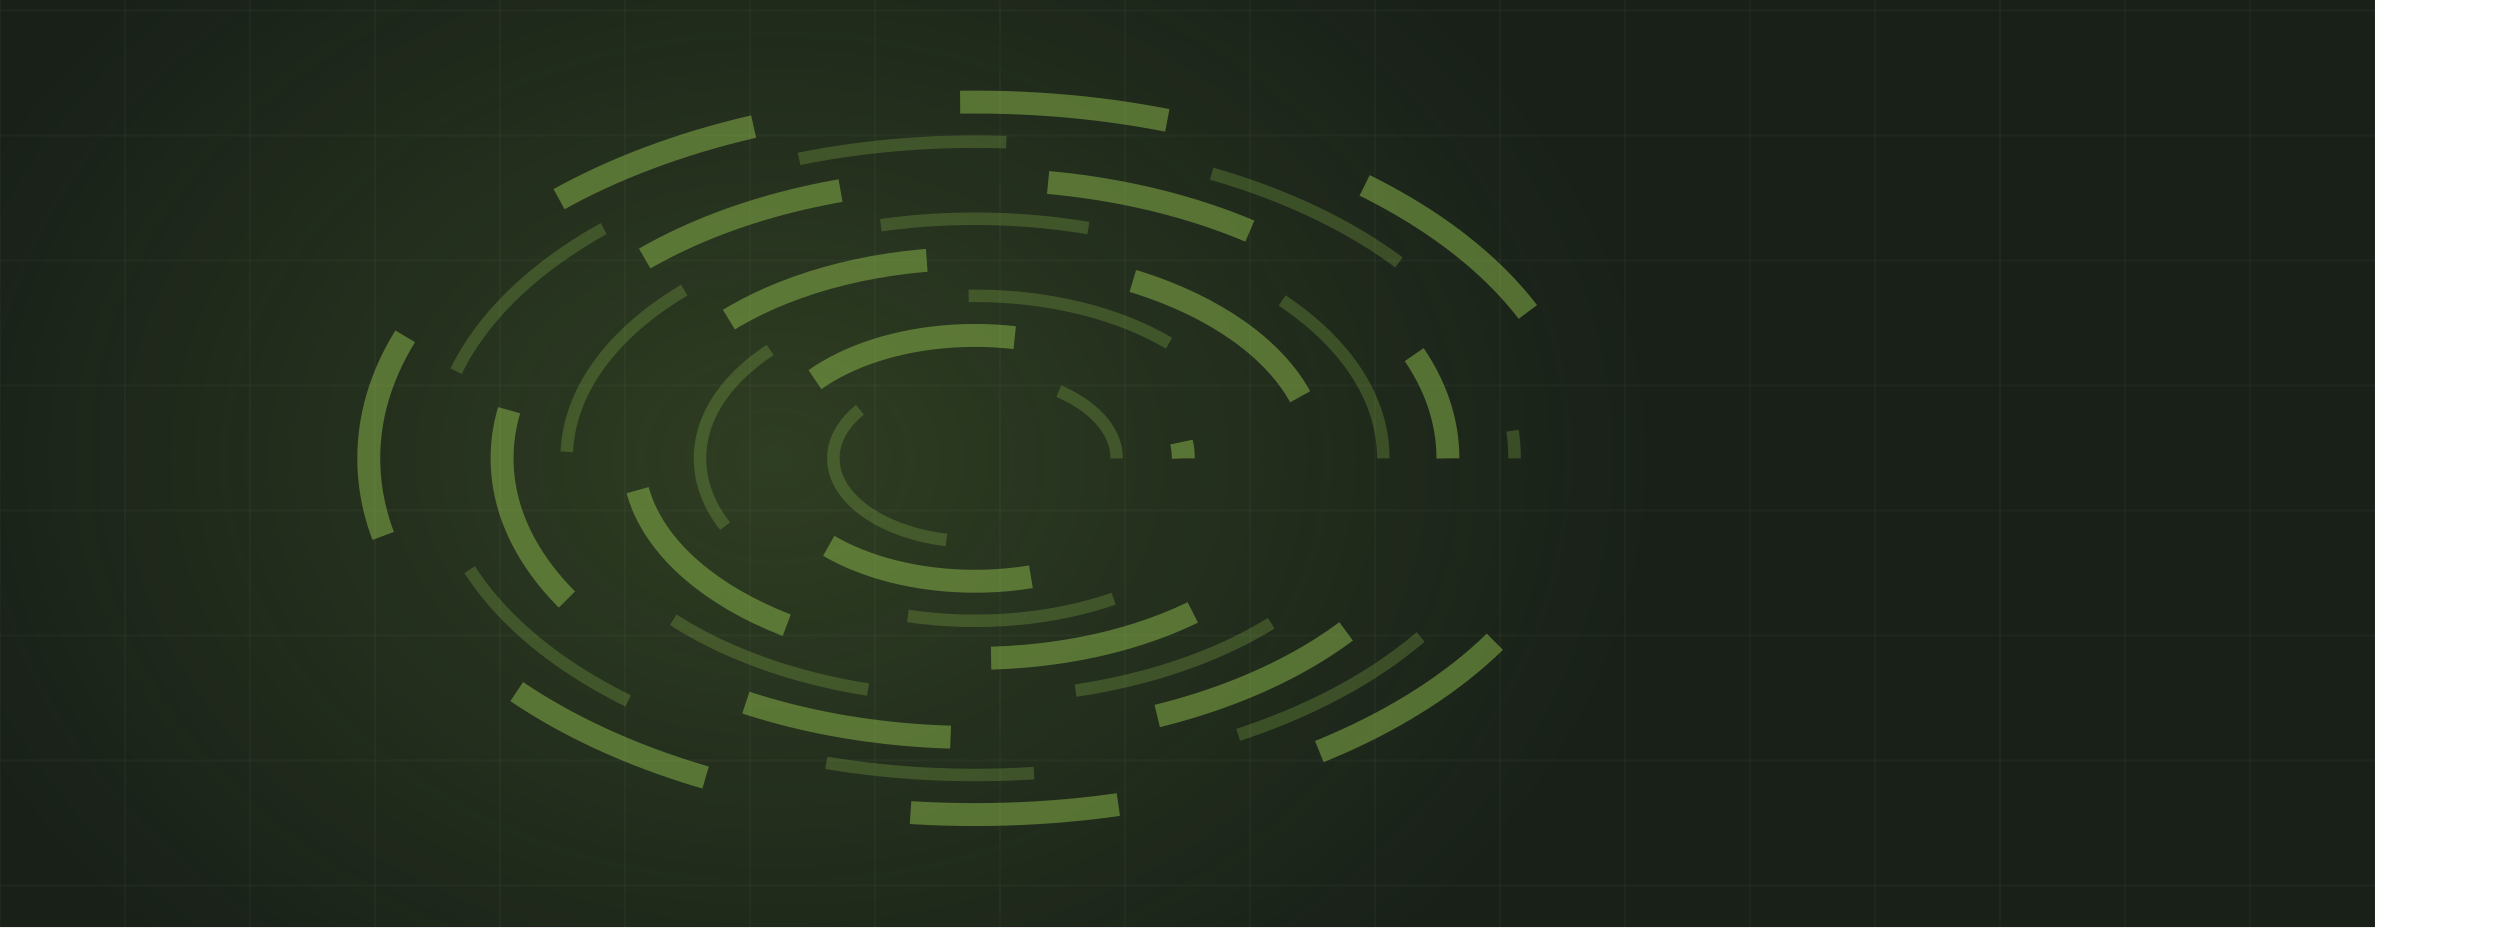
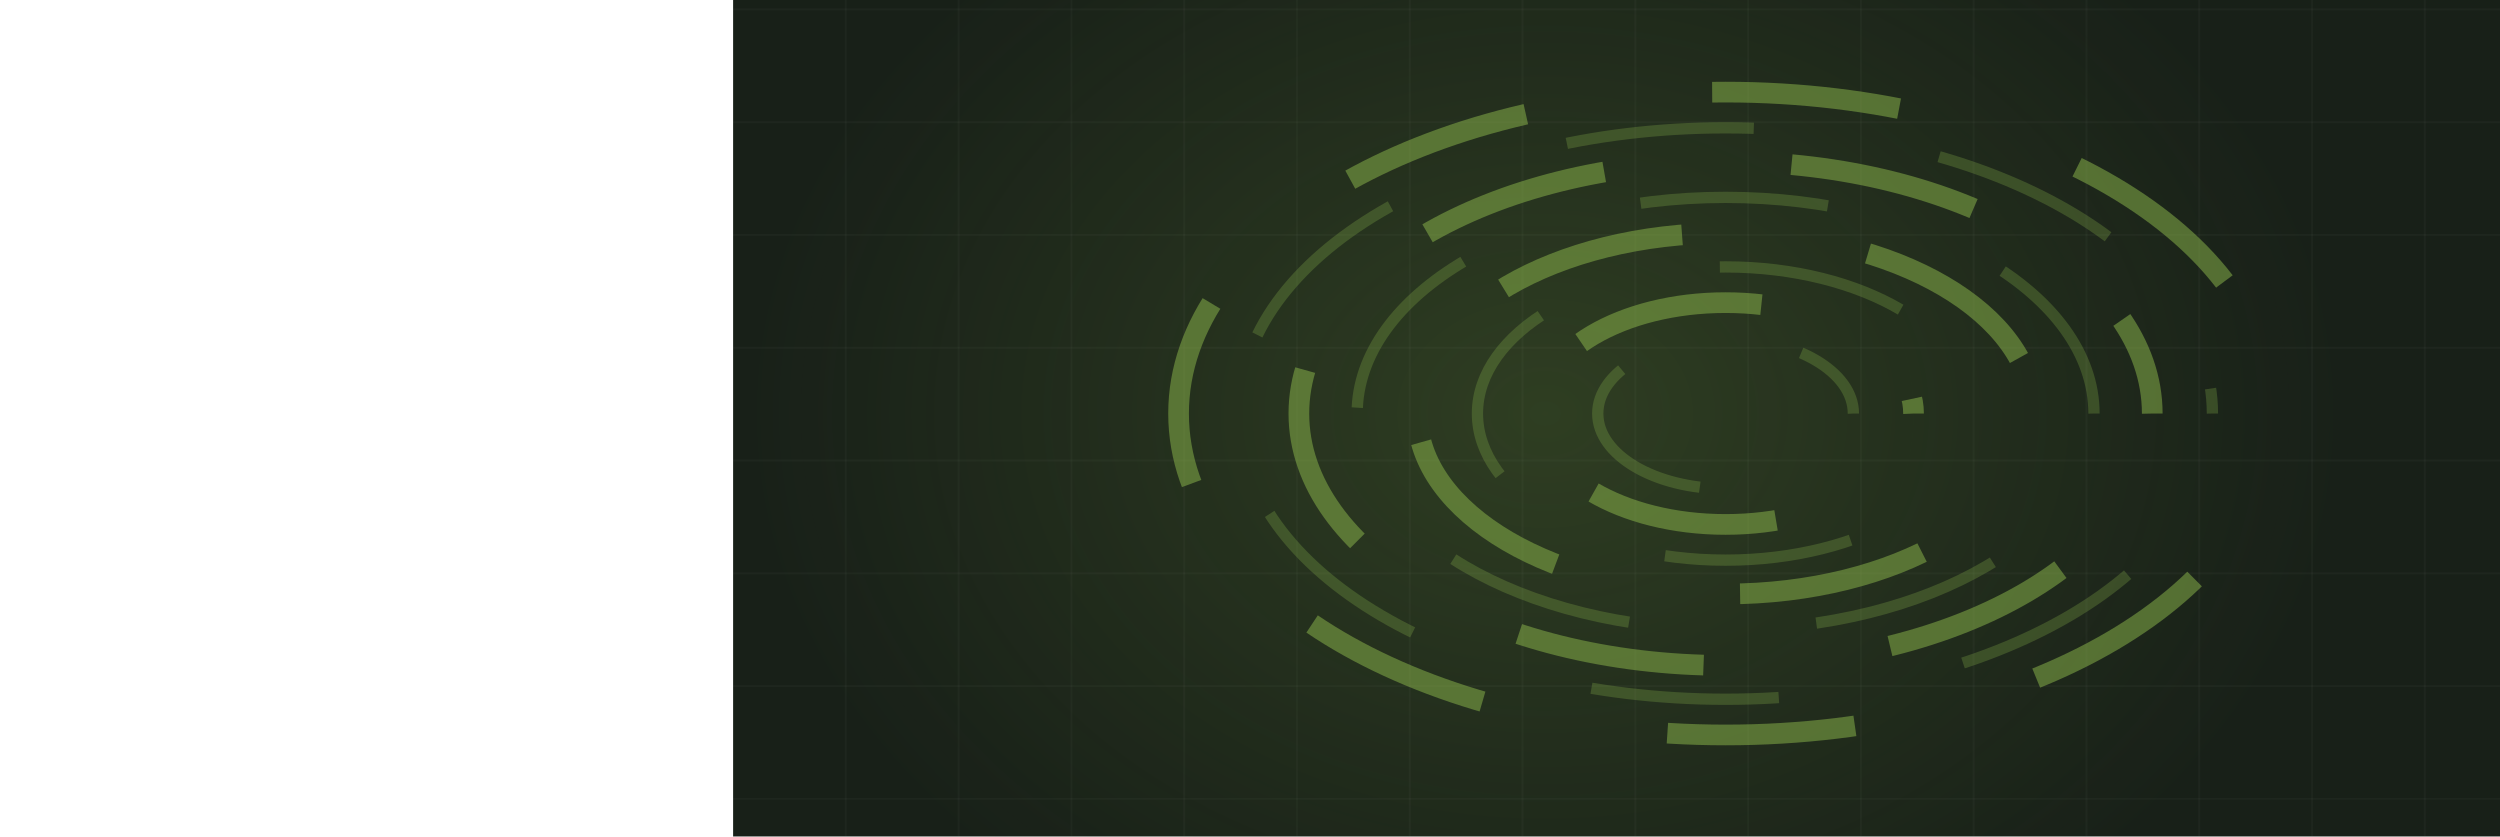
- <svg xmlns="http://www.w3.org/2000/svg" viewBox="60 235 1200 445" width="1200" height="445" preserveAspectRatio="xMidYMid slice" role="img" aria-label="Landscaped lawn, island">
+ <svg xmlns="http://www.w3.org/2000/svg" viewBox="-390 235 1330 445" width="1330" height="445" preserveAspectRatio="xMidYMid slice" role="img" aria-label="Landscaped lawn, island">
  <defs>
    <radialGradient id="glow">
      <stop offset="0%" stop-color="#8ab54a" stop-opacity=".20" />
      <stop offset="100%" stop-color="#8ab54a" stop-opacity="0" />
    </radialGradient>
  </defs>
  <style>.dw{stroke-dasharray:100;stroke-dashoffset:100;animation:dw 9.05s ease-in-out infinite}@keyframes dw{0%{stroke-dashoffset:100}24%{stroke-dashoffset:0}84%{stroke-dashoffset:0;opacity:1}95%{stroke-dashoffset:0;opacity:0}100%{stroke-dashoffset:100;opacity:0}}.bush,.paver{opacity:0;animation:bs 9.05s ease-in-out infinite}@keyframes bs{0%,26%{opacity:0;transform:scale(.45)}42%{opacity:.5;transform:scale(1)}84%{opacity:.5}95%,100%{opacity:0}}@media (prefers-reduced-motion: reduce){*{animation:none!important}.dw{stroke-dashoffset:0!important}[class]{opacity:1!important}}</style>
  <rect width="1200" height="900" fill="#182018" />
  <line x1="0" y1="0" x2="0" y2="900" stroke="#f3f5f1" stroke-width="1" opacity=".028" />
  <line x1="60" y1="0" x2="60" y2="900" stroke="#f3f5f1" stroke-width="1" opacity=".028" />
  <line x1="120" y1="0" x2="120" y2="900" stroke="#f3f5f1" stroke-width="1" opacity=".028" />
  <line x1="180" y1="0" x2="180" y2="900" stroke="#f3f5f1" stroke-width="1" opacity=".028" />
  <line x1="240" y1="0" x2="240" y2="900" stroke="#f3f5f1" stroke-width="1" opacity=".028" />
  <line x1="300" y1="0" x2="300" y2="900" stroke="#f3f5f1" stroke-width="1" opacity=".028" />
  <line x1="360" y1="0" x2="360" y2="900" stroke="#f3f5f1" stroke-width="1" opacity=".028" />
  <line x1="420" y1="0" x2="420" y2="900" stroke="#f3f5f1" stroke-width="1" opacity=".028" />
  <line x1="480" y1="0" x2="480" y2="900" stroke="#f3f5f1" stroke-width="1" opacity=".028" />
  <line x1="540" y1="0" x2="540" y2="900" stroke="#f3f5f1" stroke-width="1" opacity=".028" />
  <line x1="600" y1="0" x2="600" y2="900" stroke="#f3f5f1" stroke-width="1" opacity=".028" />
  <line x1="660" y1="0" x2="660" y2="900" stroke="#f3f5f1" stroke-width="1" opacity=".028" />
  <line x1="720" y1="0" x2="720" y2="900" stroke="#f3f5f1" stroke-width="1" opacity=".028" />
  <line x1="780" y1="0" x2="780" y2="900" stroke="#f3f5f1" stroke-width="1" opacity=".028" />
  <line x1="840" y1="0" x2="840" y2="900" stroke="#f3f5f1" stroke-width="1" opacity=".028" />
  <line x1="900" y1="0" x2="900" y2="900" stroke="#f3f5f1" stroke-width="1" opacity=".028" />
  <line x1="960" y1="0" x2="960" y2="900" stroke="#f3f5f1" stroke-width="1" opacity=".028" />
  <line x1="1020" y1="0" x2="1020" y2="900" stroke="#f3f5f1" stroke-width="1" opacity=".028" />
  <line x1="1080" y1="0" x2="1080" y2="900" stroke="#f3f5f1" stroke-width="1" opacity=".028" />
  <line x1="1140" y1="0" x2="1140" y2="900" stroke="#f3f5f1" stroke-width="1" opacity=".028" />
  <line x1="1200" y1="0" x2="1200" y2="900" stroke="#f3f5f1" stroke-width="1" opacity=".028" />
  <line x1="0" y1="0" x2="1200" y2="0" stroke="#f3f5f1" stroke-width="1" opacity=".028" />
  <line x1="0" y1="60" x2="1200" y2="60" stroke="#f3f5f1" stroke-width="1" opacity=".028" />
  <line x1="0" y1="120" x2="1200" y2="120" stroke="#f3f5f1" stroke-width="1" opacity=".028" />
  <line x1="0" y1="180" x2="1200" y2="180" stroke="#f3f5f1" stroke-width="1" opacity=".028" />
  <line x1="0" y1="240" x2="1200" y2="240" stroke="#f3f5f1" stroke-width="1" opacity=".028" />
  <line x1="0" y1="300" x2="1200" y2="300" stroke="#f3f5f1" stroke-width="1" opacity=".028" />
  <line x1="0" y1="360" x2="1200" y2="360" stroke="#f3f5f1" stroke-width="1" opacity=".028" />
  <line x1="0" y1="420" x2="1200" y2="420" stroke="#f3f5f1" stroke-width="1" opacity=".028" />
  <line x1="0" y1="480" x2="1200" y2="480" stroke="#f3f5f1" stroke-width="1" opacity=".028" />
  <line x1="0" y1="540" x2="1200" y2="540" stroke="#f3f5f1" stroke-width="1" opacity=".028" />
  <line x1="0" y1="600" x2="1200" y2="600" stroke="#f3f5f1" stroke-width="1" opacity=".028" />
  <line x1="0" y1="660" x2="1200" y2="660" stroke="#f3f5f1" stroke-width="1" opacity=".028" />
  <line x1="0" y1="720" x2="1200" y2="720" stroke="#f3f5f1" stroke-width="1" opacity=".028" />
  <line x1="0" y1="780" x2="1200" y2="780" stroke="#f3f5f1" stroke-width="1" opacity=".028" />
  <line x1="0" y1="840" x2="1200" y2="840" stroke="#f3f5f1" stroke-width="1" opacity=".028" />
  <line x1="0" y1="900" x2="1200" y2="900" stroke="#f3f5f1" stroke-width="1" opacity=".028" />
  <ellipse cx="432" cy="455" rx="430" ry="330" fill="url(#glow)" />
  <ellipse class="dw" cx="528" cy="455" rx="68" ry="40" pathLength="100" fill="none" stroke="#8ab54a" stroke-width="6" opacity="0.28" style="animation-delay:0.00s" />
  <ellipse class="dw" cx="528" cy="455" rx="100" ry="59" pathLength="100" fill="none" stroke="#8ab54a" stroke-width="11" opacity="0.52" style="animation-delay:0.10s" />
  <ellipse class="dw" cx="528" cy="455" rx="132" ry="78" pathLength="100" fill="none" stroke="#8ab54a" stroke-width="6" opacity="0.28" style="animation-delay:0.21s" />
  <ellipse class="dw" cx="528" cy="455" rx="164" ry="96" pathLength="100" fill="none" stroke="#8ab54a" stroke-width="11" opacity="0.52" style="animation-delay:0.31s" />
  <ellipse class="dw" cx="528" cy="455" rx="196" ry="115" pathLength="100" fill="none" stroke="#8ab54a" stroke-width="6" opacity="0.28" style="animation-delay:0.41s" />
  <ellipse class="dw" cx="528" cy="455" rx="227" ry="134" pathLength="100" fill="none" stroke="#8ab54a" stroke-width="11" opacity="0.52" style="animation-delay:0.52s" />
  <ellipse class="dw" cx="528" cy="455" rx="259" ry="152" pathLength="100" fill="none" stroke="#8ab54a" stroke-width="6" opacity="0.28" style="animation-delay:0.62s" />
  <ellipse class="dw" cx="528" cy="455" rx="291" ry="171" pathLength="100" fill="none" stroke="#8ab54a" stroke-width="11" opacity="0.52" style="animation-delay:0.73s" />
  <ellipse class="bush" cx="528" cy="455" rx="70" ry="42" fill="#f3f5f1" opacity=".35" style="animation-delay:1.8s" />
</svg>
